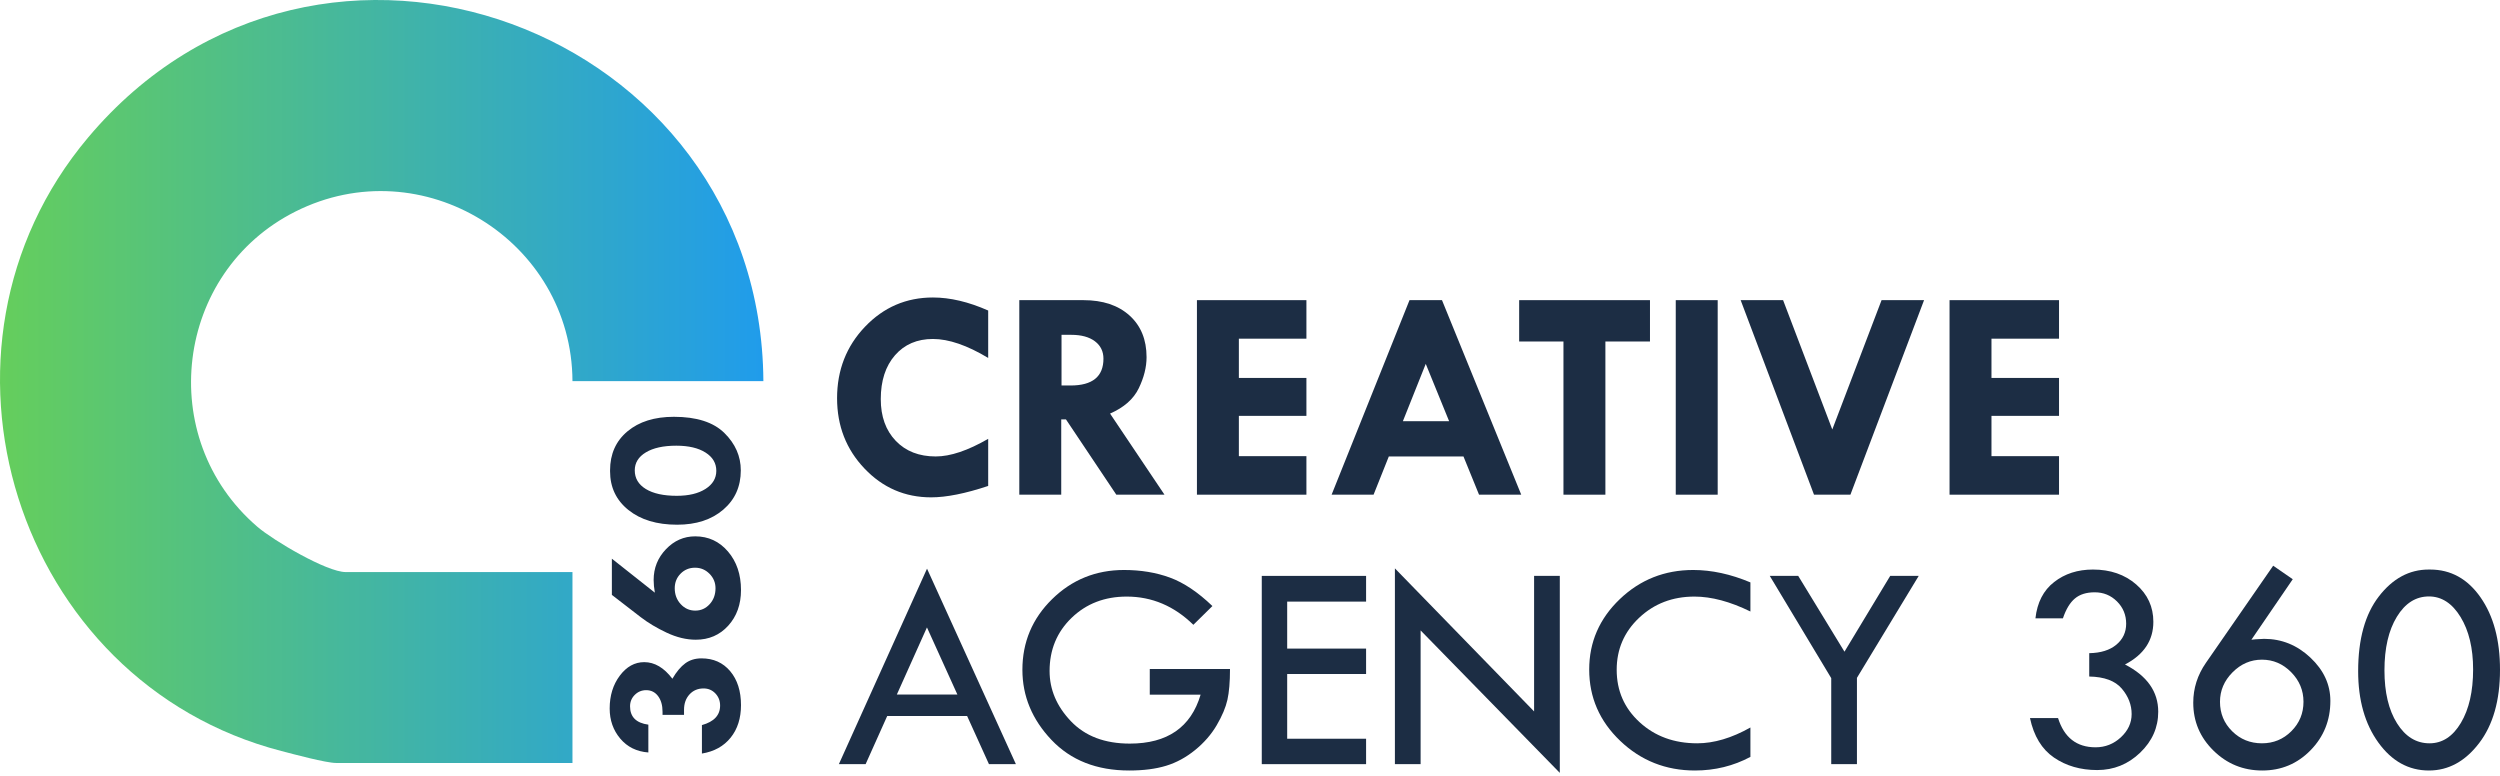
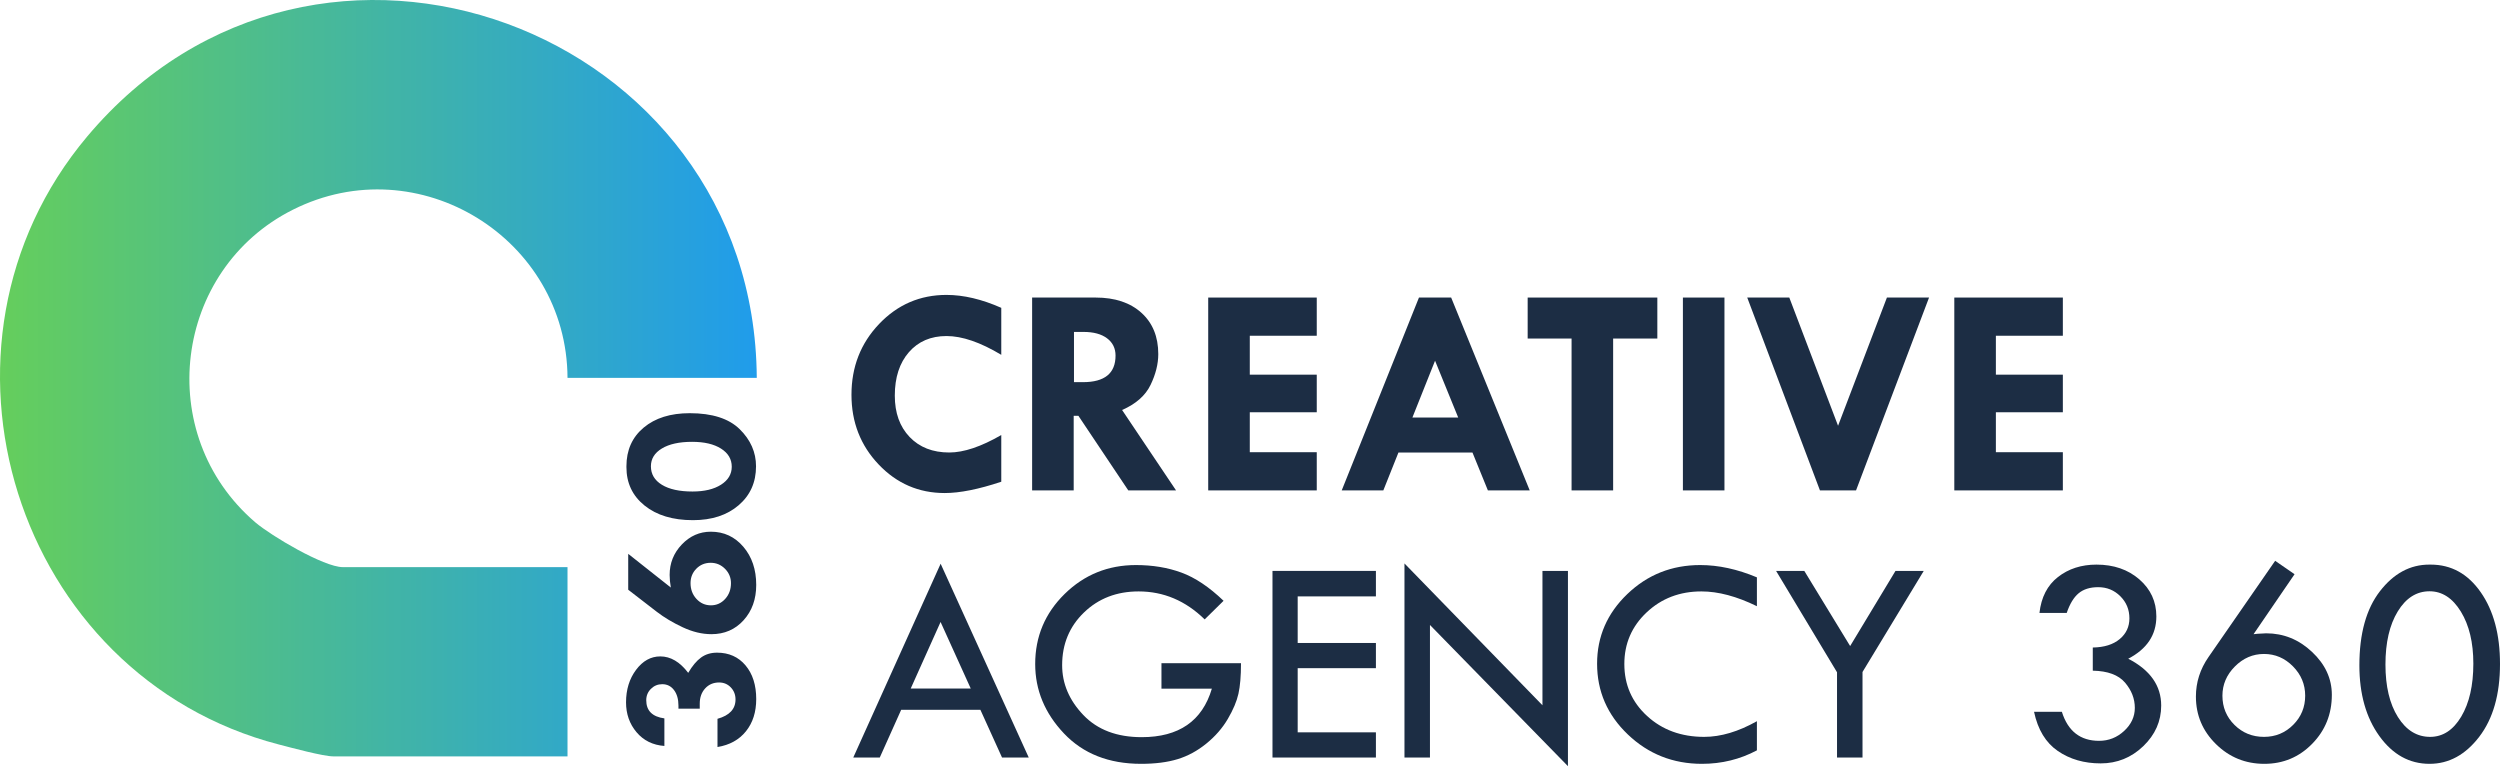
- <svg xmlns="http://www.w3.org/2000/svg" width="229" height="71" viewBox="0 0 229 71" fill="none">
-   <path d="M90.518 28.444V32.787C88.591 31.629 86.904 31.05 85.456 31.05C84.009 31.05 82.851 31.547 81.982 32.542C81.114 33.538 80.679 34.877 80.679 36.559C80.679 38.152 81.136 39.425 82.05 40.38C82.964 41.334 84.185 41.811 85.714 41.811C87.053 41.811 88.654 41.273 90.518 40.197V44.512C88.428 45.209 86.686 45.557 85.293 45.557C82.896 45.557 80.86 44.677 79.187 42.917C77.513 41.158 76.676 39.011 76.676 36.478C76.676 33.9 77.529 31.717 79.234 29.93C80.939 28.144 83.014 27.25 85.456 27.25C87.031 27.25 88.718 27.648 90.518 28.444Z" fill="#1C2D44" />
-   <path d="M93.368 27.494H99.237C101.022 27.494 102.432 27.965 103.47 28.905C104.507 29.845 105.025 31.116 105.025 32.717C105.025 33.63 104.787 34.58 104.311 35.565C103.836 36.551 102.959 37.324 101.681 37.884L106.667 45.313H102.254L97.643 38.419H97.209V45.313H93.368V27.494ZM97.236 30.67V35.311H98.067C100.073 35.311 101.076 34.492 101.076 32.855C101.076 32.185 100.815 31.654 100.293 31.26C99.771 30.867 99.047 30.67 98.121 30.67H97.236Z" fill="#1C2D44" />
-   <path d="M109.639 27.494H119.668V31.023H113.48V34.619H119.668V38.093H113.48V41.784H119.668V45.313H109.639V27.494Z" fill="#1C2D44" />
-   <path d="M129.111 27.494H132.086L139.345 45.313H135.48L134.054 41.811H127.216L125.819 45.313H121.975L129.111 27.494ZM130.599 33.33L128.504 38.582H132.739L130.599 33.33Z" fill="#1C2D44" />
-   <path d="M139.155 27.494H151.138V31.281H147.054V45.313H143.213V31.281H139.155V27.494Z" fill="#1C2D44" />
-   <path d="M153.499 27.494H157.34V45.313H153.499V27.494Z" fill="#1C2D44" />
-   <path d="M159.444 27.494H163.331L167.837 39.341L172.351 27.494H176.244L169.498 45.313H166.163L159.444 27.494Z" fill="#1C2D44" />
-   <path d="M178.578 27.494H188.607V31.023H182.419V34.619H188.607V38.093H182.419V41.784H188.607V45.313H178.578V27.494Z" fill="#1C2D44" />
-   <path d="M84.915 52.089L93.056 69.996H90.588L88.587 65.583H81.27L79.291 69.996H76.841L84.915 52.089ZM84.909 57.471L82.15 63.621H87.697L84.909 57.471Z" fill="#1C2D44" />
-   <path d="M111.057 55.514L109.312 57.232C107.552 55.509 105.517 54.647 103.207 54.647C101.186 54.647 99.503 55.296 98.159 56.594C96.814 57.892 96.142 59.515 96.142 61.462C96.142 63.166 96.794 64.7 98.098 66.066C99.402 67.432 101.2 68.114 103.492 68.114C106.929 68.114 109.09 66.621 109.975 63.634H105.319V61.279H112.668C112.668 62.46 112.589 63.401 112.431 64.104C112.273 64.807 111.946 65.582 111.45 66.429C110.954 67.276 110.293 68.035 109.467 68.706C108.641 69.377 107.757 69.857 106.814 70.145C105.871 70.433 104.746 70.578 103.437 70.578C100.46 70.578 98.084 69.642 96.311 67.771C94.538 65.9 93.652 63.761 93.652 61.354C93.652 58.82 94.558 56.663 96.372 54.882C98.186 53.102 100.383 52.211 102.964 52.211C104.498 52.211 105.898 52.443 107.166 52.908C108.434 53.373 109.731 54.241 111.057 55.514Z" fill="#1C2D44" />
-   <path d="M115.578 52.752H125.134V55.107H117.906V59.411H125.134V61.739H117.906V67.668H125.134V69.996H115.578V52.752Z" fill="#1C2D44" />
-   <path d="M127.773 52.062L140.523 65.167V52.752H142.878V70.794L130.128 57.747V69.996H127.773V52.062Z" fill="#1C2D44" />
-   <path d="M160.338 53.348V56.014C158.479 55.103 156.769 54.647 155.208 54.647C153.205 54.647 151.518 55.294 150.146 56.588C148.774 57.881 148.089 59.47 148.089 61.354C148.089 63.274 148.79 64.876 150.194 66.16C151.596 67.445 153.354 68.087 155.465 68.087C156.999 68.087 158.623 67.605 160.338 66.639V69.332C158.777 70.162 157.085 70.578 155.262 70.578C152.591 70.578 150.308 69.674 148.414 67.866C146.519 66.058 145.571 63.878 145.571 61.327C145.571 58.82 146.503 56.674 148.366 54.889C150.229 53.103 152.474 52.211 155.1 52.211C156.787 52.211 158.533 52.59 160.338 53.348Z" fill="#1C2D44" />
-   <path d="M162.111 52.752H164.717L168.953 59.695L173.143 52.752H175.754L170.096 62.091V69.996H167.741V62.118L162.111 52.752Z" fill="#1C2D44" />
-   <path d="M188.964 56.637H186.446C186.609 55.184 187.179 54.077 188.159 53.314C189.138 52.551 190.322 52.17 191.711 52.17C193.309 52.17 194.63 52.626 195.677 53.536C196.724 54.447 197.247 55.587 197.247 56.958C197.247 58.662 196.381 59.965 194.649 60.866C196.679 61.912 197.694 63.355 197.694 65.195C197.694 66.637 197.141 67.888 196.036 68.948C194.931 70.007 193.62 70.537 192.104 70.537C190.579 70.537 189.259 70.156 188.145 69.393C187.031 68.631 186.297 67.424 185.946 65.773H188.517C189.077 67.559 190.223 68.453 191.955 68.453C192.839 68.453 193.611 68.148 194.27 67.539C194.928 66.93 195.258 66.219 195.258 65.407C195.258 64.559 194.955 63.781 194.351 63.072C193.746 62.364 192.754 61.996 191.373 61.97V59.831C192.429 59.813 193.257 59.554 193.857 59.054C194.457 58.555 194.757 57.914 194.757 57.131C194.757 56.33 194.477 55.65 193.918 55.092C193.358 54.534 192.677 54.255 191.874 54.255C191.116 54.255 190.511 54.444 190.06 54.823C189.609 55.202 189.243 55.807 188.964 56.637Z" fill="#1C2D44" />
-   <path d="M208.224 51.819L210.016 53.058L206.228 58.599C206.544 58.563 206.765 58.545 206.892 58.545L207.393 58.518C209 58.518 210.414 59.091 211.633 60.237C212.852 61.383 213.462 62.705 213.462 64.203C213.462 65.98 212.857 67.487 211.648 68.723C210.439 69.96 208.964 70.578 207.222 70.578C205.481 70.578 203.992 69.971 202.756 68.757C201.52 67.544 200.902 66.08 200.902 64.365C200.902 63.048 201.289 61.83 202.066 60.711L208.224 51.819ZM210.999 64.284C210.999 63.237 210.622 62.333 209.868 61.57C209.115 60.808 208.224 60.426 207.195 60.426C206.167 60.426 205.269 60.812 204.502 61.584C203.735 62.355 203.351 63.255 203.351 64.284C203.351 65.349 203.724 66.249 204.468 66.984C205.212 67.72 206.121 68.087 207.195 68.087C208.251 68.087 209.149 67.717 209.889 66.978C210.629 66.238 210.999 65.34 210.999 64.284Z" fill="#1C2D44" />
-   <path d="M222.598 52.17C224.493 52.17 226.034 53.021 227.22 54.722C228.407 56.423 229 58.631 229 61.347C229 64.162 228.362 66.404 227.085 68.074C225.808 69.743 224.276 70.578 222.49 70.578C220.631 70.578 219.086 69.723 217.854 68.013C216.622 66.303 216.007 64.126 216.007 61.482C216.007 58.55 216.64 56.265 217.908 54.627C219.176 52.989 220.694 52.17 222.463 52.17H222.598ZM226.537 61.32C226.537 59.371 226.153 57.769 225.386 56.515C224.619 55.261 223.654 54.634 222.49 54.634C221.289 54.634 220.31 55.254 219.553 56.495C218.795 57.736 218.416 59.371 218.416 61.401C218.416 63.413 218.799 65.031 219.566 66.253C220.333 67.476 221.326 68.087 222.544 68.087C223.717 68.087 224.676 67.463 225.42 66.213C226.164 64.963 226.537 63.332 226.537 61.32Z" fill="#1C2D44" />
-   <path d="M59.389 66.379V68.926C58.321 68.847 57.463 68.424 56.816 67.657C56.169 66.891 55.846 65.971 55.846 64.898C55.846 63.719 56.155 62.717 56.774 61.891C57.394 61.065 58.139 60.652 59.011 60.652C59.962 60.652 60.822 61.159 61.59 62.172C61.969 61.527 62.364 61.055 62.777 60.756C63.189 60.456 63.682 60.306 64.256 60.306C65.35 60.306 66.226 60.698 66.886 61.481C67.546 62.265 67.875 63.302 67.875 64.591C67.875 65.79 67.559 66.782 66.927 67.569C66.296 68.355 65.418 68.841 64.296 69.025V66.418C65.406 66.109 65.962 65.513 65.962 64.631C65.962 64.19 65.816 63.818 65.526 63.515C65.235 63.212 64.875 63.061 64.447 63.061C63.921 63.061 63.491 63.244 63.157 63.609C62.824 63.974 62.657 64.443 62.657 65.016V65.48H60.689V65.204C60.689 64.605 60.552 64.124 60.278 63.762C60.004 63.4 59.642 63.219 59.192 63.219C58.784 63.219 58.436 63.362 58.147 63.649C57.858 63.935 57.713 64.285 57.713 64.7C57.713 65.668 58.272 66.227 59.389 66.379Z" fill="#1C2D44" />
-   <path d="M56.047 54.491V51.175L59.984 54.289C59.911 53.861 59.874 53.472 59.874 53.123C59.874 52.035 60.249 51.098 61 50.31C61.751 49.523 62.645 49.129 63.682 49.129C64.891 49.129 65.892 49.593 66.685 50.521C67.478 51.449 67.875 52.624 67.875 54.046C67.875 55.363 67.486 56.451 66.708 57.31C65.93 58.169 64.94 58.598 63.737 58.598C62.871 58.598 61.983 58.384 61.073 57.956C60.164 57.529 59.37 57.054 58.693 56.534L56.047 54.491ZM63.669 52.002C63.142 52.002 62.7 52.184 62.342 52.547C61.984 52.91 61.806 53.355 61.806 53.883C61.806 54.458 61.988 54.943 62.352 55.338C62.716 55.734 63.161 55.932 63.687 55.932C64.207 55.932 64.646 55.736 65.004 55.343C65.362 54.951 65.541 54.464 65.541 53.883C65.541 53.369 65.357 52.926 64.99 52.557C64.623 52.187 64.183 52.002 63.669 52.002Z" fill="#1C2D44" />
-   <path d="M55.882 43.086C55.882 41.592 56.413 40.401 57.475 39.512C58.537 38.623 59.956 38.179 61.732 38.179C63.807 38.179 65.347 38.673 66.351 39.66C67.355 40.648 67.857 41.79 67.857 43.086C67.857 44.568 67.321 45.767 66.25 46.685C65.179 47.604 63.771 48.063 62.025 48.063C60.17 48.063 58.682 47.614 57.562 46.715C56.442 45.817 55.882 44.633 55.882 43.166V43.086ZM61.952 40.825C60.768 40.825 59.837 41.029 59.16 41.438C58.482 41.846 58.144 42.395 58.144 43.086C58.144 43.81 58.482 44.38 59.16 44.795C59.837 45.209 60.78 45.416 61.989 45.416C63.087 45.416 63.966 45.206 64.625 44.785C65.284 44.364 65.614 43.81 65.614 43.126C65.614 42.428 65.284 41.87 64.625 41.452C63.966 41.034 63.075 40.825 61.952 40.825Z" fill="#1C2D44" />
-   <path d="M69.926 34.914H52.438C52.381 22.043 38.682 13.544 27.064 19.377C16.024 24.919 14.114 40.128 23.578 48.254C25.042 49.511 29.931 52.402 31.672 52.402H52.438V69.889H30.797C29.87 69.889 26.901 69.085 25.773 68.793C1.385 62.472 -8.207 31.959 8.058 12.612C29.224 -12.563 69.731 2.569 69.926 34.914Z" fill="url(#paint0_linear_133_653)" />
+ <svg xmlns="http://www.w3.org/2000/svg" width="231" height="71" viewBox="0 0 231 71" fill="none">
+   <path d="M92.518 28.444V32.787C90.591 31.629 88.904 31.05 87.457 31.05C86.009 31.05 84.851 31.547 83.982 32.542C83.114 33.538 82.68 34.877 82.68 36.559C82.68 38.152 83.136 39.425 84.05 40.38C84.964 41.334 86.185 41.811 87.714 41.811C89.053 41.811 90.654 41.273 92.518 40.197V44.512C90.428 45.209 88.687 45.557 87.294 45.557C84.896 45.557 82.86 44.677 81.187 42.917C79.513 41.158 78.676 39.011 78.676 36.478C78.676 33.9 79.529 31.717 81.234 29.93C82.939 28.143 85.014 27.25 87.457 27.25C89.031 27.25 90.718 27.648 92.518 28.444Z" fill="#1C2D44" />
+   <path d="M95.368 27.494H101.237C103.022 27.494 104.432 27.965 105.47 28.905C106.507 29.845 107.025 31.116 107.025 32.717C107.025 33.63 106.787 34.58 106.312 35.565C105.836 36.551 104.959 37.324 103.681 37.884L108.667 45.313H104.254L99.643 38.419H99.209V45.313H95.368V27.494ZM99.236 30.67V35.311H100.067C102.073 35.311 103.076 34.492 103.076 32.855C103.076 32.185 102.815 31.654 102.293 31.26C101.771 30.867 101.047 30.67 100.121 30.67H99.236Z" fill="#1C2D44" />
+   <path d="M111.639 27.494H121.668V31.023H115.48V34.619H121.668V38.093H115.48V41.784H121.668V45.313H111.639V27.494Z" fill="#1C2D44" />
+   <path d="M131.112 27.494H134.087L141.346 45.313H137.481L136.055 41.811H129.217L127.82 45.313H123.975L131.112 27.494ZM132.599 33.33L130.505 38.582H134.739L132.599 33.33Z" fill="#1C2D44" />
+   <path d="M141.156 27.494H153.138V31.281H149.054V45.313H145.213V31.281H141.156V27.494Z" fill="#1C2D44" />
+   <path d="M155.5 27.494H159.34V45.313H155.5V27.494Z" fill="#1C2D44" />
+   <path d="M161.444 27.494H165.331L169.837 39.341L174.351 27.494H178.244L171.498 45.313H168.163L161.444 27.494Z" fill="#1C2D44" />
+   <path d="M180.578 27.494H190.607V31.023H184.419V34.619H190.607V38.093H184.419V41.784H190.607V45.313H180.578V27.494Z" fill="#1C2D44" />
+   <path d="M86.915 52.089L95.056 69.996H92.588L90.587 65.583H83.27L81.291 69.996H78.842L86.915 52.089ZM86.909 57.471L84.15 63.621H89.697L86.909 57.471Z" fill="#1C2D44" />
+   <path d="M113.058 55.514L111.312 57.232C109.552 55.509 107.517 54.647 105.207 54.647C103.186 54.647 101.503 55.296 100.159 56.594C98.814 57.892 98.142 59.515 98.142 61.462C98.142 63.166 98.794 64.7 100.098 66.066C101.402 67.432 103.2 68.114 105.492 68.114C108.929 68.114 111.09 66.621 111.975 63.634H107.319V61.279H114.668C114.668 62.46 114.589 63.401 114.431 64.104C114.274 64.807 113.946 65.582 113.45 66.429C112.954 67.275 112.293 68.035 111.467 68.706C110.642 69.377 109.757 69.857 108.815 70.145C107.872 70.433 106.746 70.578 105.438 70.578C102.46 70.578 100.085 69.642 98.311 67.771C96.538 65.9 95.652 63.761 95.652 61.354C95.652 58.82 96.559 56.663 98.372 54.882C100.186 53.102 102.383 52.211 104.964 52.211C106.498 52.211 107.899 52.443 109.166 52.908C110.434 53.373 111.731 54.241 113.058 55.514Z" fill="#1C2D44" />
+   <path d="M117.578 52.752H127.134V55.107H119.906V59.411H127.134V61.739H119.906V67.668H127.134V69.996H117.578V52.752Z" fill="#1C2D44" />
+   <path d="M129.773 52.062L142.523 65.167V52.752H144.878V70.794L132.128 57.747V69.996H129.773V52.062Z" fill="#1C2D44" />
+   <path d="M162.338 53.348V56.014C160.479 55.103 158.769 54.647 157.208 54.647C155.205 54.647 153.518 55.294 152.146 56.587C150.774 57.881 150.089 59.47 150.089 61.354C150.089 63.274 150.79 64.876 152.194 66.16C153.597 67.445 155.354 68.087 157.465 68.087C158.999 68.087 160.623 67.605 162.338 66.639V69.332C160.777 70.162 159.085 70.578 157.262 70.578C154.591 70.578 152.308 69.674 150.414 67.866C148.519 66.058 147.571 63.878 147.571 61.327C147.571 58.82 148.503 56.674 150.366 54.889C152.229 53.103 154.474 52.211 157.1 52.211C158.787 52.211 160.533 52.59 162.338 53.348Z" fill="#1C2D44" />
+   <path d="M164.111 52.752H166.717L170.953 59.695L175.143 52.752H177.754L172.096 62.091V69.996H169.741V62.118L164.111 52.752Z" fill="#1C2D44" />
+   <path d="M190.964 56.637H188.446C188.609 55.184 189.18 54.076 190.159 53.314C191.138 52.551 192.322 52.17 193.712 52.17C195.309 52.17 196.63 52.626 197.677 53.536C198.724 54.447 199.247 55.587 199.247 56.958C199.247 58.662 198.381 59.965 196.649 60.866C198.679 61.912 199.694 63.355 199.694 65.195C199.694 66.637 199.141 67.888 198.036 68.948C196.931 70.007 195.62 70.537 194.104 70.537C192.579 70.537 191.26 70.156 190.145 69.393C189.031 68.631 188.298 67.424 187.946 65.773H190.517C191.077 67.559 192.223 68.453 193.955 68.453C194.839 68.453 195.611 68.148 196.27 67.539C196.928 66.93 197.258 66.219 197.258 65.407C197.258 64.559 196.955 63.781 196.351 63.072C195.746 62.364 194.754 61.996 193.373 61.97V59.831C194.429 59.813 195.257 59.554 195.857 59.054C196.457 58.555 196.757 57.914 196.757 57.131C196.757 56.329 196.477 55.65 195.918 55.092C195.358 54.534 194.677 54.255 193.874 54.255C193.116 54.255 192.511 54.444 192.06 54.823C191.609 55.202 191.244 55.807 190.964 56.637Z" fill="#1C2D44" />
+   <path d="M210.224 51.819L212.017 53.058L208.228 58.599C208.544 58.563 208.766 58.545 208.892 58.545L209.393 58.518C211.001 58.518 212.414 59.091 213.633 60.237C214.852 61.383 215.462 62.705 215.462 64.203C215.462 65.98 214.857 67.487 213.649 68.723C212.439 69.96 210.964 70.578 209.223 70.578C207.481 70.578 205.992 69.971 204.756 68.757C203.52 67.544 202.902 66.08 202.902 64.365C202.902 63.048 203.29 61.83 204.066 60.711L210.224 51.819ZM212.999 64.284C212.999 63.237 212.622 62.333 211.869 61.57C211.115 60.808 210.224 60.426 209.195 60.426C208.167 60.426 207.269 60.812 206.502 61.584C205.735 62.355 205.352 63.255 205.352 64.284C205.352 65.349 205.724 66.249 206.468 66.984C207.213 67.72 208.122 68.087 209.195 68.087C210.251 68.087 211.149 67.717 211.889 66.977C212.629 66.238 212.999 65.34 212.999 64.284Z" fill="#1C2D44" />
+   <path d="M224.598 52.17C226.493 52.17 228.034 53.021 229.22 54.722C230.407 56.423 231 58.631 231 61.347C231 64.162 230.362 66.404 229.085 68.074C227.808 69.743 226.276 70.578 224.49 70.578C222.631 70.578 221.086 69.723 219.854 68.013C218.622 66.303 218.007 64.126 218.007 61.482C218.007 58.55 218.64 56.265 219.908 54.627C221.176 52.989 222.694 52.17 224.463 52.17H224.598ZM228.537 61.32C228.537 59.371 228.153 57.769 227.386 56.515C226.619 55.261 225.654 54.634 224.49 54.634C223.289 54.634 222.31 55.254 221.553 56.495C220.795 57.736 220.416 59.371 220.416 61.401C220.416 63.413 220.799 65.031 221.566 66.253C222.333 67.476 223.326 68.087 224.544 68.087C225.717 68.087 226.676 67.463 227.42 66.213C228.164 64.963 228.537 63.332 228.537 61.32Z" fill="#1C2D44" />
+   <path d="M61.389 66.379V68.926C60.321 68.847 59.463 68.424 58.816 67.657C58.169 66.891 57.846 65.971 57.846 64.898C57.846 63.719 58.155 62.717 58.774 61.891C59.393 61.065 60.139 60.652 61.011 60.652C61.962 60.652 62.822 61.159 63.59 62.172C63.969 61.527 64.365 61.055 64.777 60.756C65.189 60.456 65.682 60.306 66.256 60.306C67.35 60.306 68.226 60.698 68.886 61.481C69.545 62.265 69.875 63.302 69.875 64.591C69.875 65.79 69.559 66.782 68.927 67.569C68.296 68.355 67.418 68.841 66.296 69.025V66.418C67.406 66.109 67.962 65.513 67.962 64.631C67.962 64.19 67.816 63.818 67.526 63.515C67.235 63.212 66.875 63.061 66.447 63.061C65.921 63.061 65.491 63.244 65.157 63.609C64.824 63.974 64.657 64.443 64.657 65.016V65.48H62.689V65.204C62.689 64.605 62.552 64.124 62.278 63.762C62.004 63.4 61.642 63.219 61.192 63.219C60.784 63.219 60.436 63.362 60.147 63.649C59.858 63.935 59.713 64.285 59.713 64.7C59.713 65.668 60.272 66.227 61.389 66.379Z" fill="#1C2D44" />
+   <path d="M58.047 54.491V51.175L61.984 54.289C61.911 53.861 61.874 53.472 61.874 53.123C61.874 52.035 62.249 51.098 63 50.31C63.751 49.523 64.645 49.129 65.682 49.129C66.891 49.129 67.892 49.593 68.685 50.521C69.478 51.449 69.875 52.624 69.875 54.046C69.875 55.363 69.486 56.451 68.708 57.31C67.93 58.169 66.94 58.598 65.737 58.598C64.871 58.598 63.983 58.384 63.073 57.956C62.164 57.529 61.37 57.054 60.693 56.534L58.047 54.491ZM65.669 52.002C65.142 52.002 64.7 52.184 64.342 52.547C63.985 52.91 63.806 53.355 63.806 53.883C63.806 54.458 63.988 54.943 64.352 55.338C64.716 55.734 65.161 55.932 65.687 55.932C66.207 55.932 66.646 55.736 67.004 55.343C67.362 54.951 67.541 54.464 67.541 53.883C67.541 53.369 67.357 52.926 66.99 52.557C66.623 52.187 66.183 52.002 65.669 52.002Z" fill="#1C2D44" />
+   <path d="M57.882 43.086C57.882 41.592 58.413 40.401 59.475 39.512C60.537 38.623 61.956 38.179 63.732 38.179C65.807 38.179 67.347 38.673 68.351 39.66C69.355 40.648 69.857 41.79 69.857 43.086C69.857 44.568 69.321 45.767 68.25 46.685C67.179 47.604 65.771 48.063 64.025 48.063C62.17 48.063 60.682 47.614 59.562 46.715C58.442 45.817 57.882 44.633 57.882 43.166V43.086ZM63.952 40.825C62.768 40.825 61.837 41.029 61.16 41.438C60.482 41.846 60.144 42.395 60.144 43.086C60.144 43.81 60.482 44.38 61.16 44.795C61.837 45.209 62.78 45.416 63.989 45.416C65.087 45.416 65.966 45.206 66.625 44.785C67.284 44.364 67.614 43.81 67.614 43.126C67.614 42.428 67.284 41.87 66.625 41.452C65.966 41.034 65.075 40.825 63.952 40.825Z" fill="#1C2D44" />
+   <path d="M69.926 34.914H52.438C52.381 22.043 38.682 13.544 27.064 19.377C16.024 24.919 14.114 40.128 23.578 48.254C25.042 49.511 29.931 52.402 31.672 52.402H52.438V69.889H30.797C29.87 69.889 26.901 69.085 25.773 68.793C1.385 62.472 -8.207 31.959 8.058 12.612C29.224 -12.563 69.731 2.569 69.926 34.914Z" fill="url(#paint0_linear_700_1597)" />
  <defs>
-     <linearGradient id="paint0_linear_133_653" x1="0" y1="34.945" x2="69.926" y2="34.945" gradientUnits="userSpaceOnUse">
+     <linearGradient id="paint0_linear_700_1597" x1="0" y1="34.945" x2="69.926" y2="34.945" gradientUnits="userSpaceOnUse">
      <stop stop-color="#65CE5C" />
      <stop offset="1" stop-color="#209CEB" />
    </linearGradient>
  </defs>
</svg>
